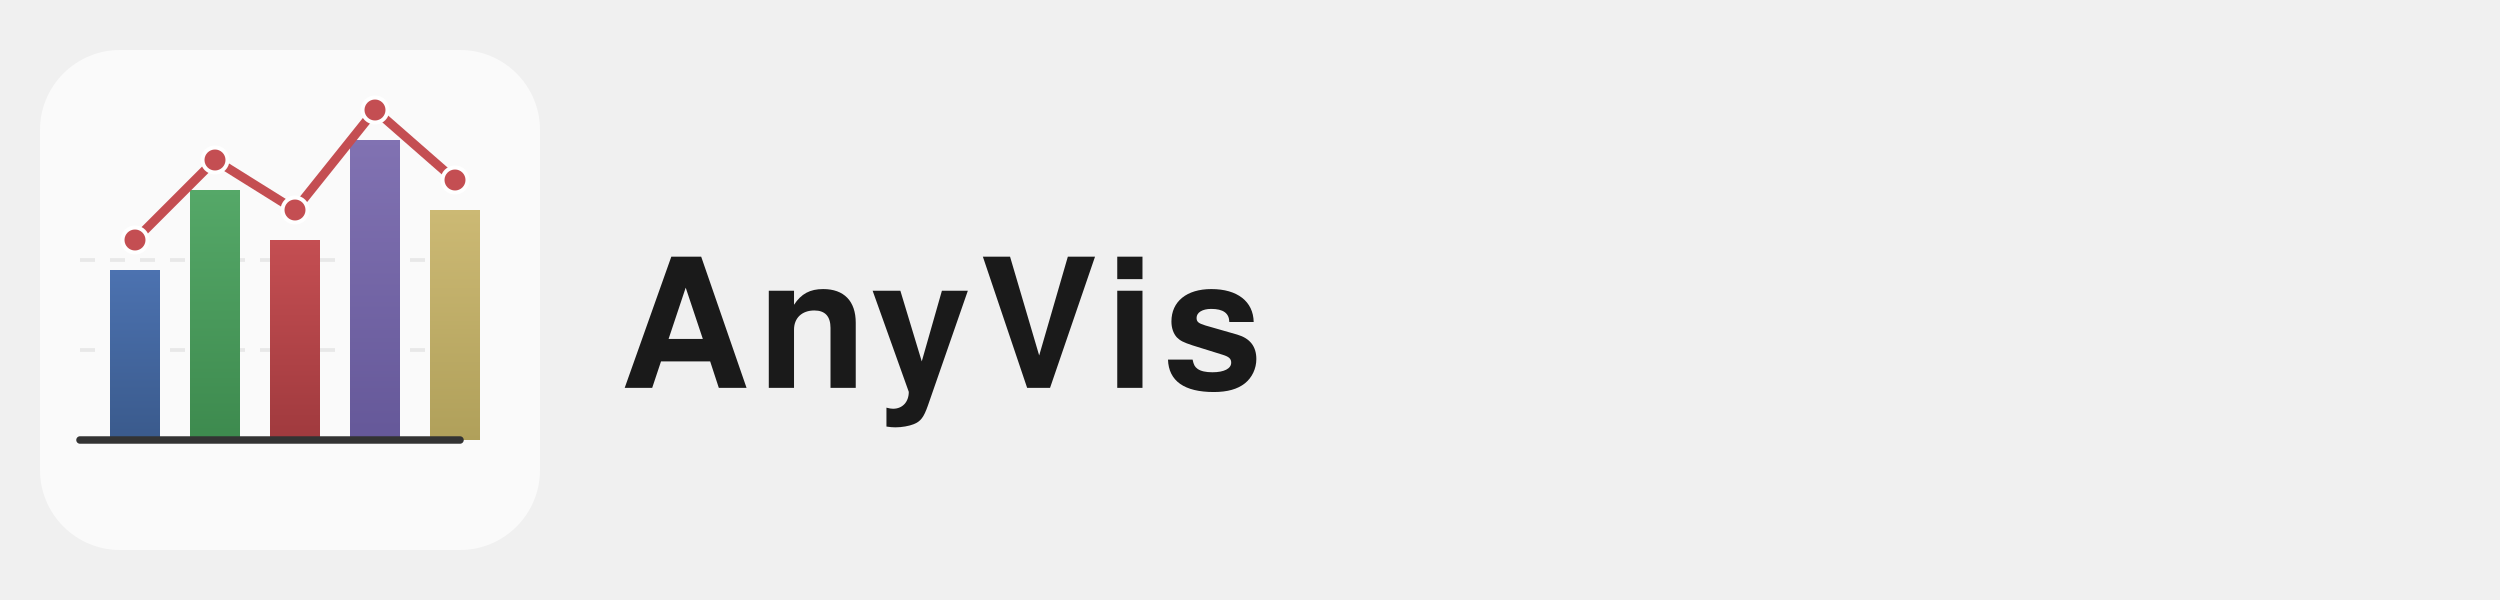
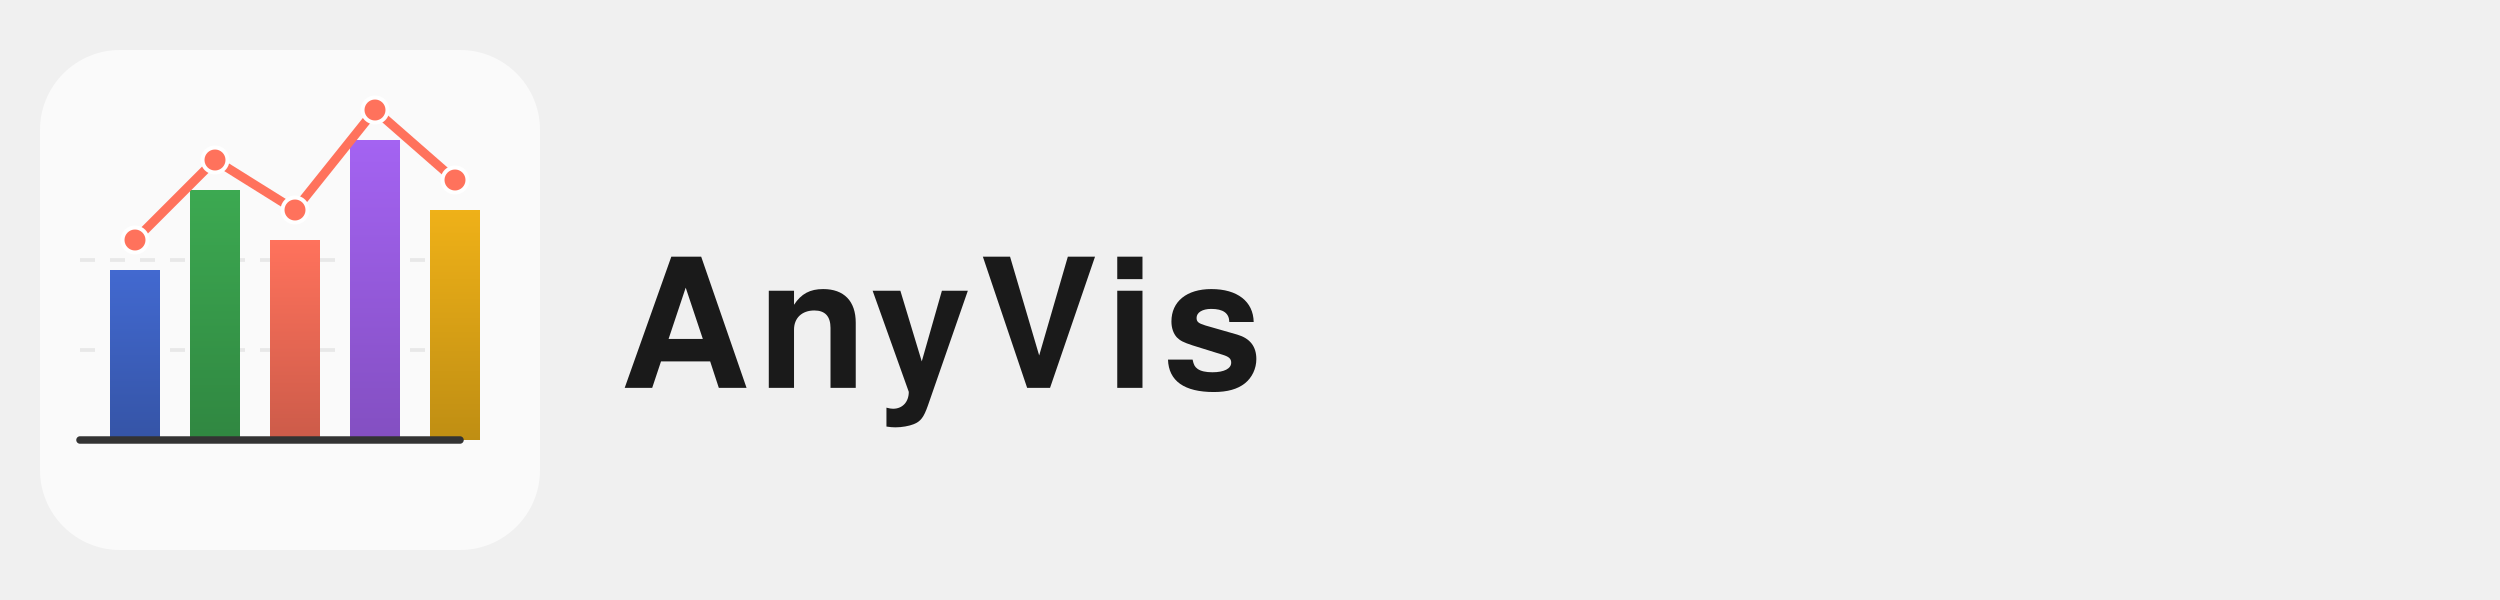
<svg xmlns="http://www.w3.org/2000/svg" viewBox="0 0 500 120" fill="none">
  <defs>
    <linearGradient id="hb1" x1="0" y1="0" x2="0" y2="1">
-       <stop offset="0%" stop-color="#4C72B0" />
-       <stop offset="100%" stop-color="#3A5A8C" />
+       <stop offset="0%" stop-color="#4269d0" />
+       <stop offset="100%" stop-color="#3554a6" />
    </linearGradient>
    <linearGradient id="hb2" x1="0" y1="0" x2="0" y2="1">
-       <stop offset="0%" stop-color="#55A868" />
-       <stop offset="100%" stop-color="#3D8A4E" />
+       <stop offset="0%" stop-color="#3ca951" />
+       <stop offset="100%" stop-color="#308741" />
    </linearGradient>
    <linearGradient id="hb3" x1="0" y1="0" x2="0" y2="1">
-       <stop offset="0%" stop-color="#C44E52" />
-       <stop offset="100%" stop-color="#A03A3E" />
+       <stop offset="0%" stop-color="#ff725c" />
+       <stop offset="100%" stop-color="#cc5b49" />
    </linearGradient>
    <linearGradient id="hb4" x1="0" y1="0" x2="0" y2="1">
-       <stop offset="0%" stop-color="#8172B2" />
-       <stop offset="100%" stop-color="#655899" />
+       <stop offset="0%" stop-color="#a463f2" />
+       <stop offset="100%" stop-color="#834fc1" />
    </linearGradient>
    <linearGradient id="hb5" x1="0" y1="0" x2="0" y2="1">
-       <stop offset="0%" stop-color="#CCB974" />
-       <stop offset="100%" stop-color="#B0A05A" />
+       <stop offset="0%" stop-color="#efb118" />
+       <stop offset="100%" stop-color="#bf8e13" />
    </linearGradient>
  </defs>
  <rect x="8" y="10" width="100" height="100" rx="16" fill="#FAFAFA" />
  <line x1="16" y1="88" x2="92" y2="88" stroke="#E8E8E8" stroke-width="0.75" stroke-dasharray="3 3" />
  <line x1="16" y1="70" x2="92" y2="70" stroke="#E8E8E8" stroke-width="0.75" stroke-dasharray="3 3" />
  <line x1="16" y1="52" x2="92" y2="52" stroke="#E8E8E8" stroke-width="0.75" stroke-dasharray="3 3" />
  <rect x="22" y="54" width="10" height="34" rx="0" fill="url(#hb1)" />
  <rect x="38" y="38" width="10" height="50" rx="0" fill="url(#hb2)" />
  <rect x="54" y="48" width="10" height="40" rx="0" fill="url(#hb3)" />
  <rect x="70" y="28" width="10" height="60" rx="0" fill="url(#hb4)" />
  <rect x="86" y="42" width="10" height="46" rx="0" fill="url(#hb5)" />
  <line x1="16" y1="88" x2="92" y2="88" stroke="#333333" stroke-width="1.5" stroke-linecap="round" />
-   <polyline points="27,48 43,32 59,42 75,22 91,36" fill="none" stroke="#C44E52" stroke-width="1.8" stroke-linecap="round" stroke-linejoin="round" />
-   <circle cx="27" cy="48" r="2.5" fill="#C44E52" stroke="#FFFFFF" stroke-width="0.8" />
-   <circle cx="43" cy="32" r="2.5" fill="#C44E52" stroke="#FFFFFF" stroke-width="0.8" />
-   <circle cx="59" cy="42" r="2.5" fill="#C44E52" stroke="#FFFFFF" stroke-width="0.8" />
-   <circle cx="75" cy="22" r="2.5" fill="#C44E52" stroke="#FFFFFF" stroke-width="0.8" />
-   <circle cx="91" cy="36" r="2.5" fill="#C44E52" stroke="#FFFFFF" stroke-width="0.8" />
+   <polyline points="27,48 43,32 59,42 75,22 91,36" fill="none" stroke="#ff725c" stroke-width="1.8" stroke-linecap="round" stroke-linejoin="round" />
+   <circle cx="27" cy="48" r="2.5" fill="#ff725c" stroke="#FFFFFF" stroke-width="0.8" />
+   <circle cx="43" cy="32" r="2.5" fill="#ff725c" stroke="#FFFFFF" stroke-width="0.8" />
+   <circle cx="59" cy="42" r="2.5" fill="#ff725c" stroke="#FFFFFF" stroke-width="0.8" />
+   <circle cx="75" cy="22" r="2.5" fill="#ff725c" stroke="#FFFFFF" stroke-width="0.8" />
+   <circle cx="91" cy="36" r="2.5" fill="#ff725c" stroke="#FFFFFF" stroke-width="0.8" />
  <text x="124" y="65" dominant-baseline="middle" font-family="'Helvetica Neue', Helvetica, Arial, sans-serif" font-size="36" font-weight="700" fill="#1A1A1A" letter-spacing="1.5">AnyVis</text>
</svg>
